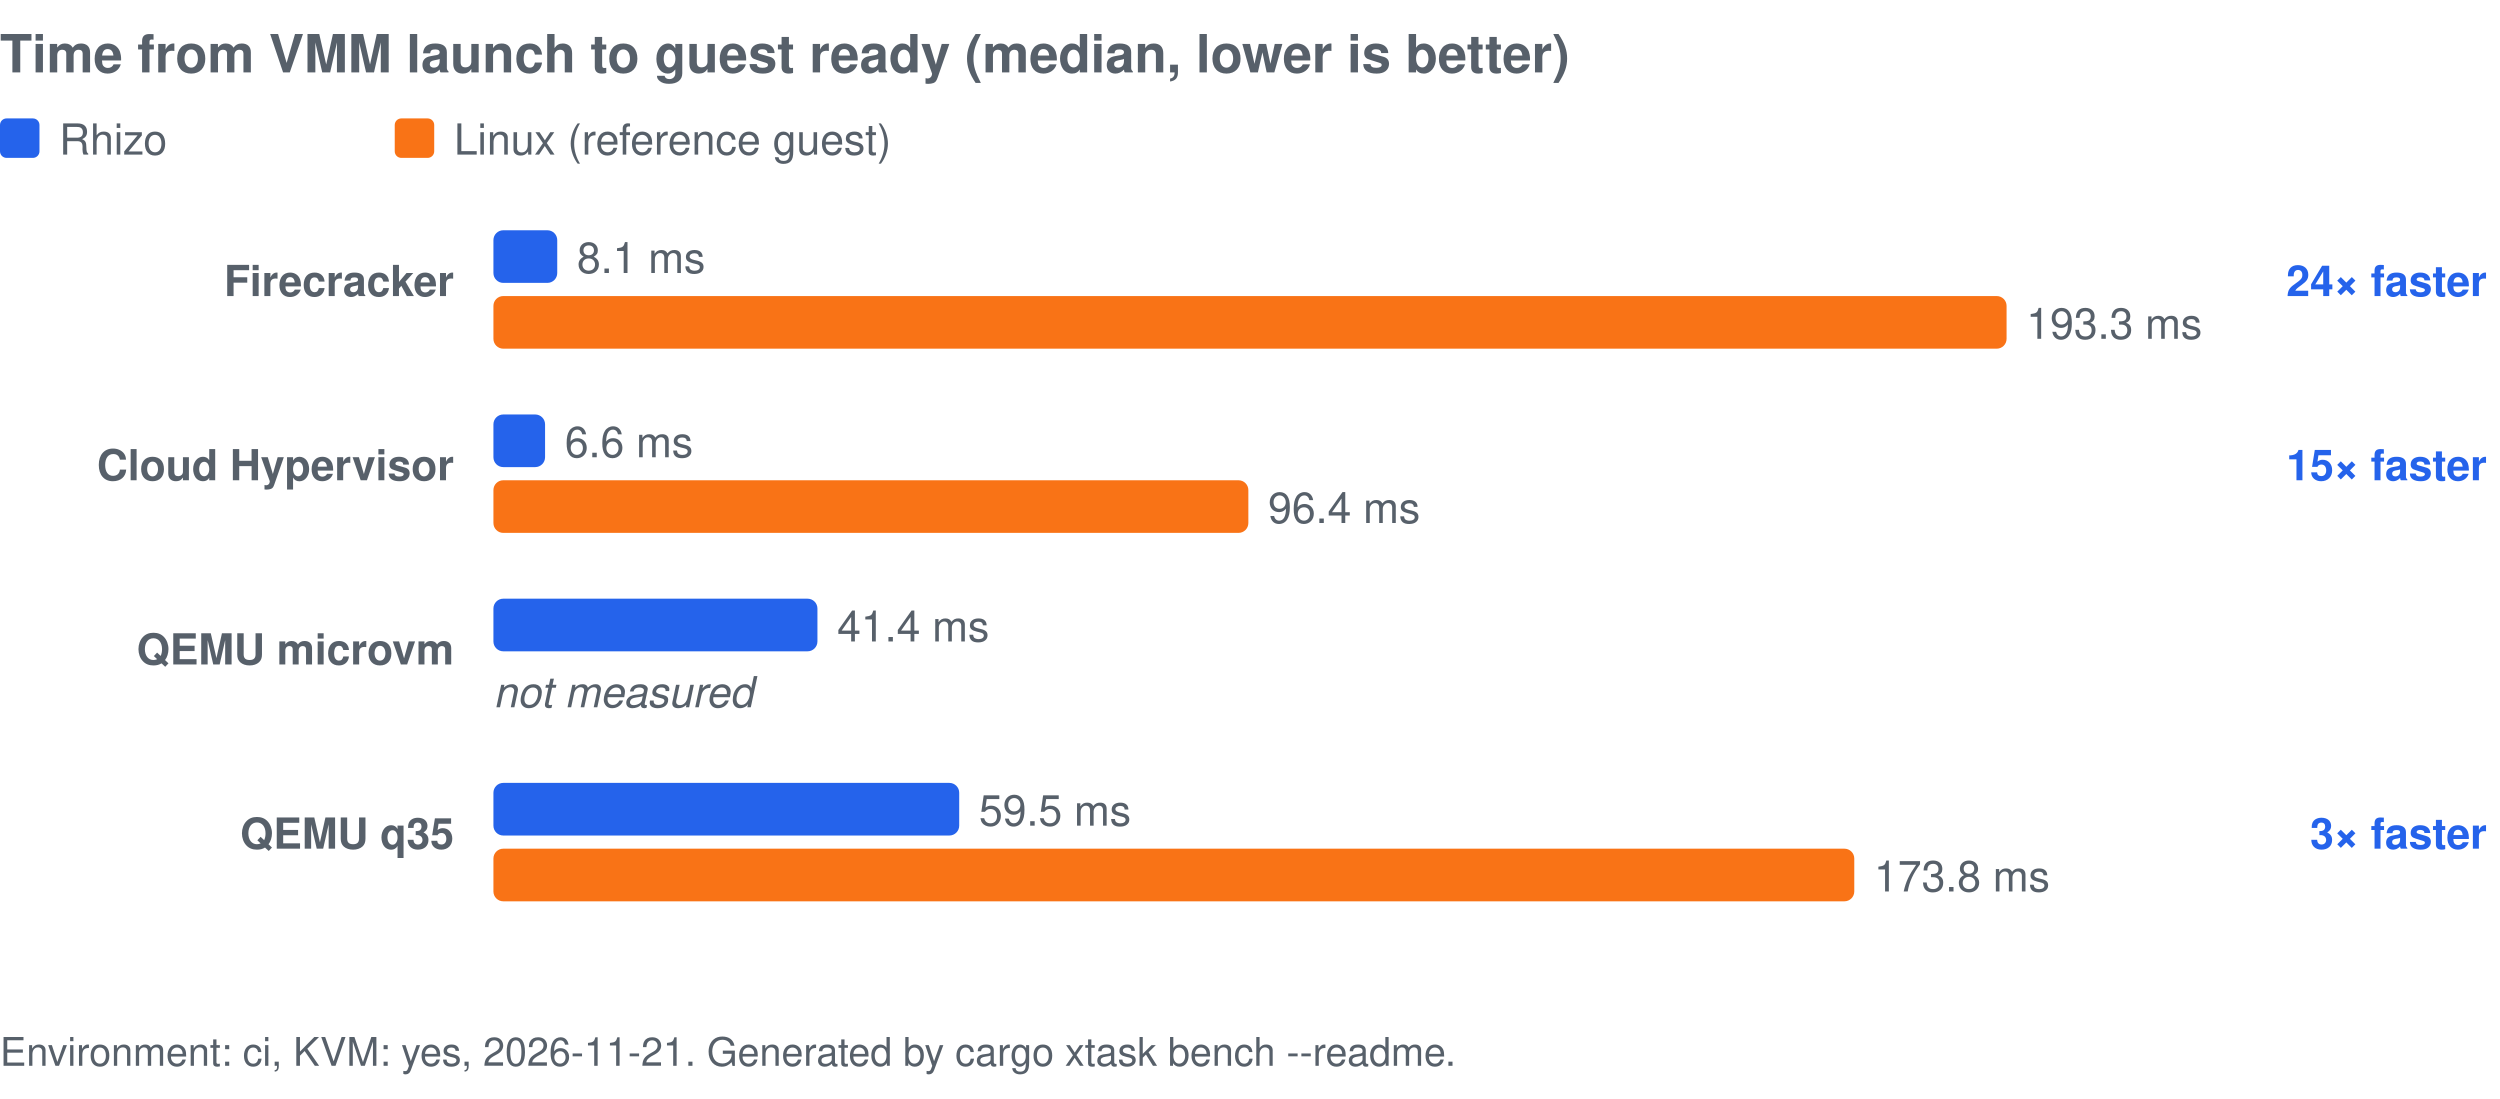
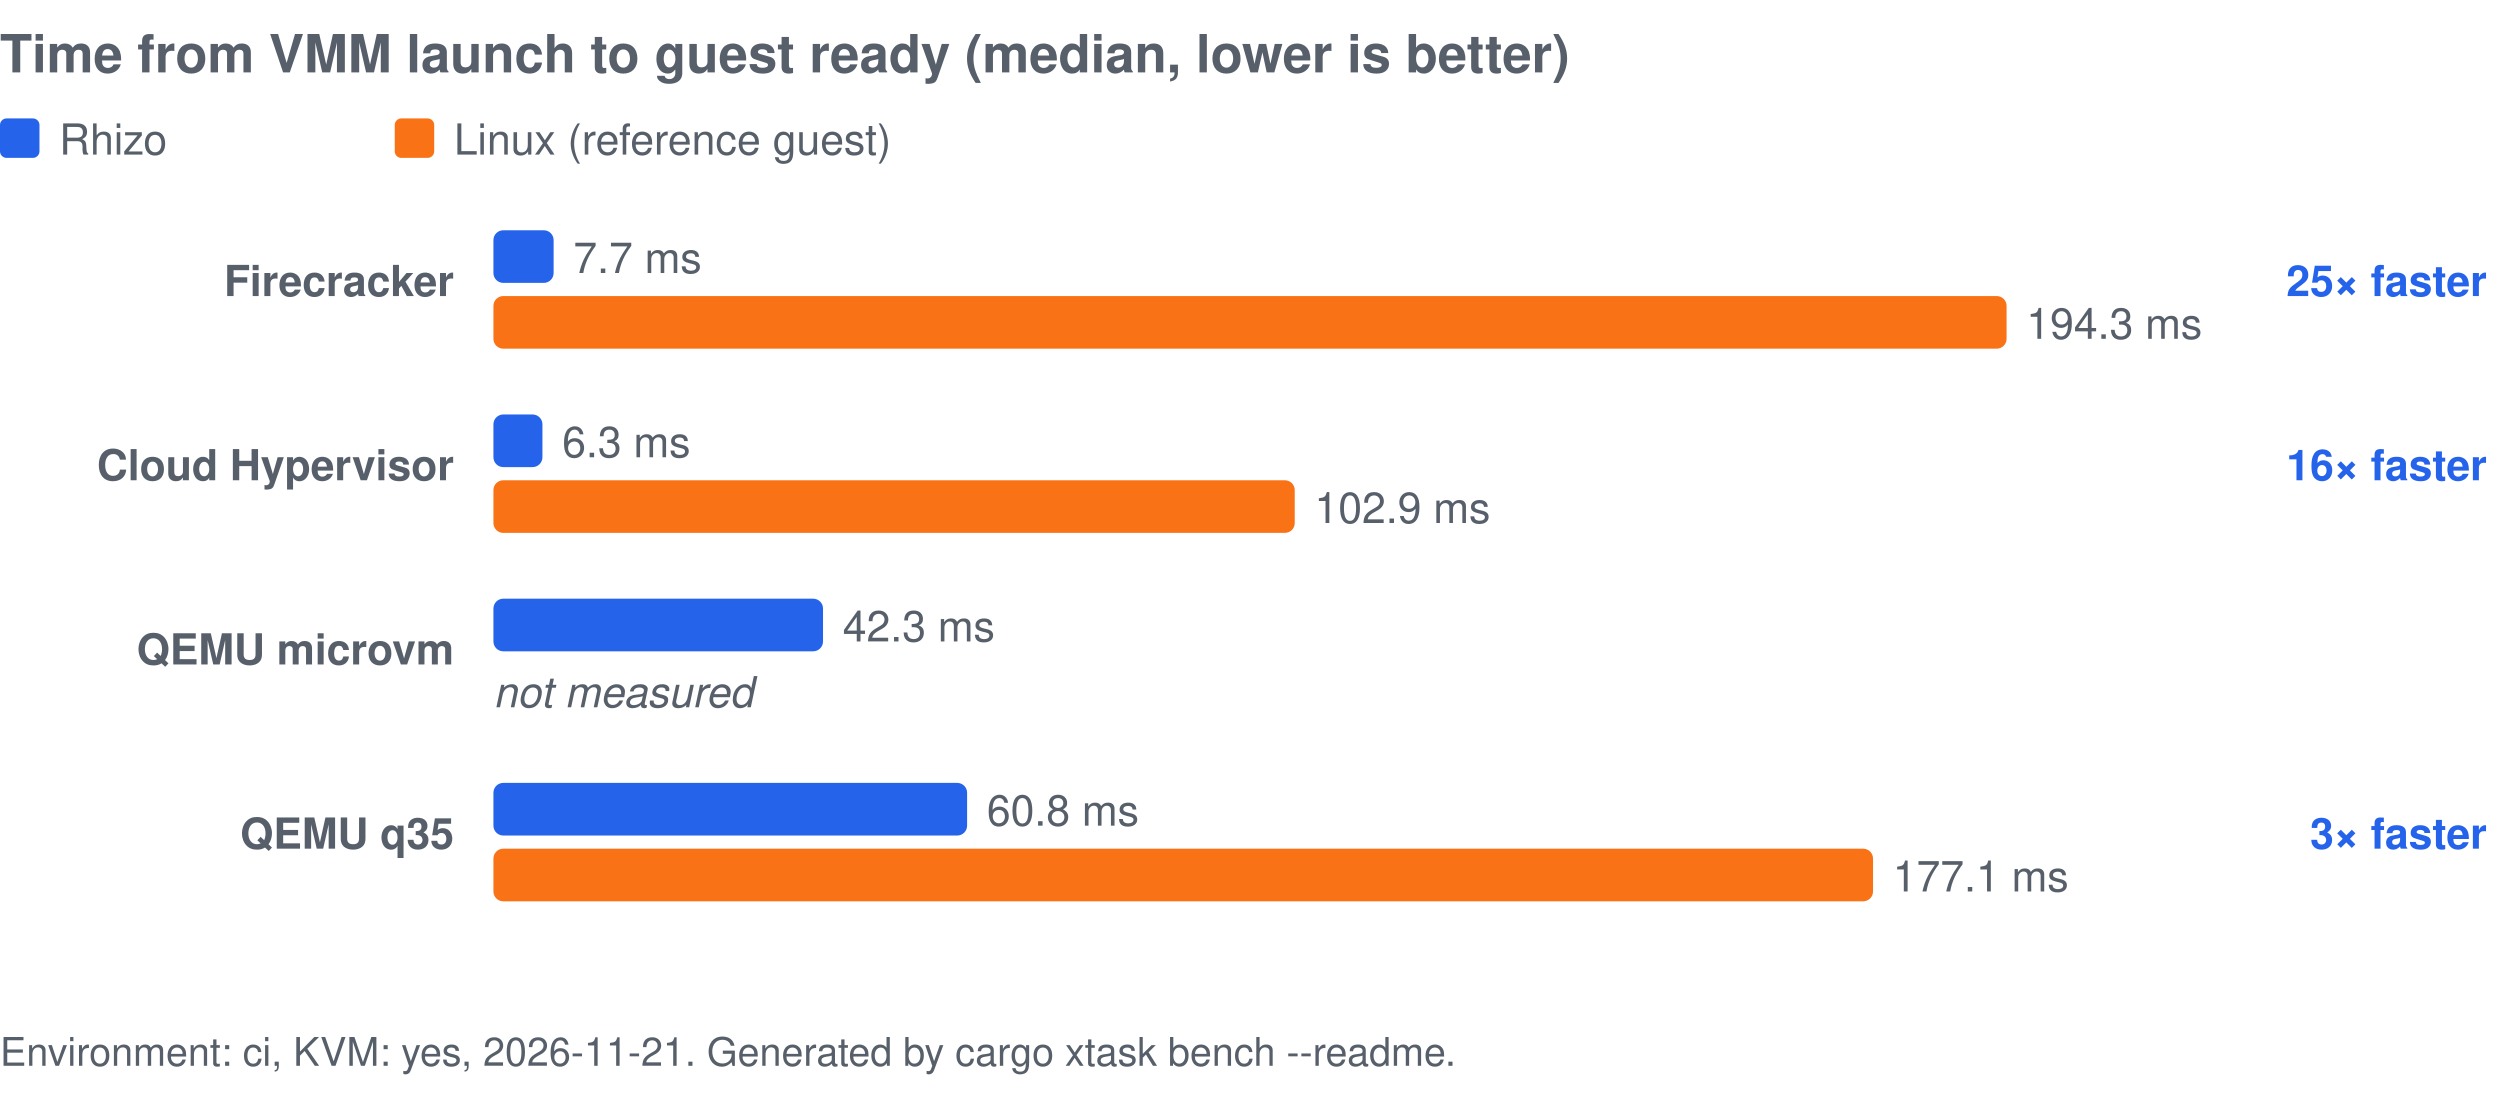
<svg xmlns="http://www.w3.org/2000/svg" width="760" height="334" viewBox="0 0 760 334" font-family="-apple-system, Segoe UI, Helvetica, Arial, sans-serif" font-size="13" fill="#57606a">
  <text x="0" y="22" font-size="16" font-weight="600">Time from VMM launch to guest ready (median, lower is better)</text>
  <rect x="0" y="36" width="12" height="12" rx="2" fill="#2563eb" />
  <text x="18" y="47">Rhizo</text>
  <rect x="120" y="36" width="12" height="12" rx="2" fill="#f97316" />
  <text x="138" y="47">Linux (reference guest)</text>
  <text x="138" y="90" text-anchor="end" font-weight="600">Firecracker</text>
-   <rect x="150" y="70" width="19.4" height="16" rx="3" fill="#2563eb" />
-   <text x="175.4" y="83.0">8.1 ms</text>
+   <rect x="150" y="70" width="18.3" height="16" rx="3" fill="#2563eb" />
+   <text x="174.3" y="83.0">7.7 ms</text>
  <rect x="150" y="90" width="460.0" height="16" rx="3" fill="#f97316" />
-   <text x="616.0" y="103.0">193.3 ms</text>
-   <text x="756" y="90" text-anchor="end" font-weight="600" fill="#2563eb">24× faster</text>
+   <text x="616.0" y="103.0">194.3 ms</text>
+   <text x="756" y="90" text-anchor="end" font-weight="600" fill="#2563eb">25× faster</text>
  <text x="138" y="146" text-anchor="end" font-weight="600">Cloud Hypervisor</text>
-   <rect x="150" y="126" width="15.7" height="16" rx="3" fill="#2563eb" />
-   <text x="171.7" y="139.0">6.6 ms</text>
-   <rect x="150" y="146" width="229.5" height="16" rx="3" fill="#f97316" />
-   <text x="385.5" y="159.0">96.4 ms</text>
-   <text x="756" y="146" text-anchor="end" font-weight="600" fill="#2563eb">15× faster</text>
+   <rect x="150" y="126" width="14.9" height="16" rx="3" fill="#2563eb" />
+   <text x="170.9" y="139.0">6.3 ms</text>
+   <rect x="150" y="146" width="243.6" height="16" rx="3" fill="#f97316" />
+   <text x="399.6" y="159.0">102.9 ms</text>
+   <text x="756" y="146" text-anchor="end" font-weight="600" fill="#2563eb">16× faster</text>
  <text x="138" y="202" text-anchor="end" font-weight="600">QEMU microvm</text>
-   <rect x="150" y="182" width="98.5" height="16" rx="3" fill="#2563eb" />
-   <text x="254.5" y="195.0">41.4 ms</text>
+   <rect x="150" y="182" width="100.2" height="16" rx="3" fill="#2563eb" />
+   <text x="256.2" y="195.0">42.3 ms</text>
  <text x="150" y="215.0" font-style="italic">not measured</text>
  <text x="138" y="258" text-anchor="end" font-weight="600">QEMU q35</text>
-   <rect x="150" y="238" width="141.6" height="16" rx="3" fill="#2563eb" />
-   <text x="297.6" y="251.0">59.5 ms</text>
-   <rect x="150" y="258" width="413.7" height="16" rx="3" fill="#f97316" />
-   <text x="569.7" y="271.0">173.8 ms</text>
+   <rect x="150" y="238" width="144.0" height="16" rx="3" fill="#2563eb" />
+   <text x="300.0" y="251.0">60.8 ms</text>
+   <rect x="150" y="258" width="419.4" height="16" rx="3" fill="#f97316" />
+   <text x="575.4" y="271.0">177.1 ms</text>
  <text x="756" y="258" text-anchor="end" font-weight="600" fill="#2563eb">3× faster</text>
  <text x="0" y="324" font-size="12">Environment: ci, KVM: yes, 2026-11-21. Generated by cargo xtask bench --readme.</text>
</svg>
